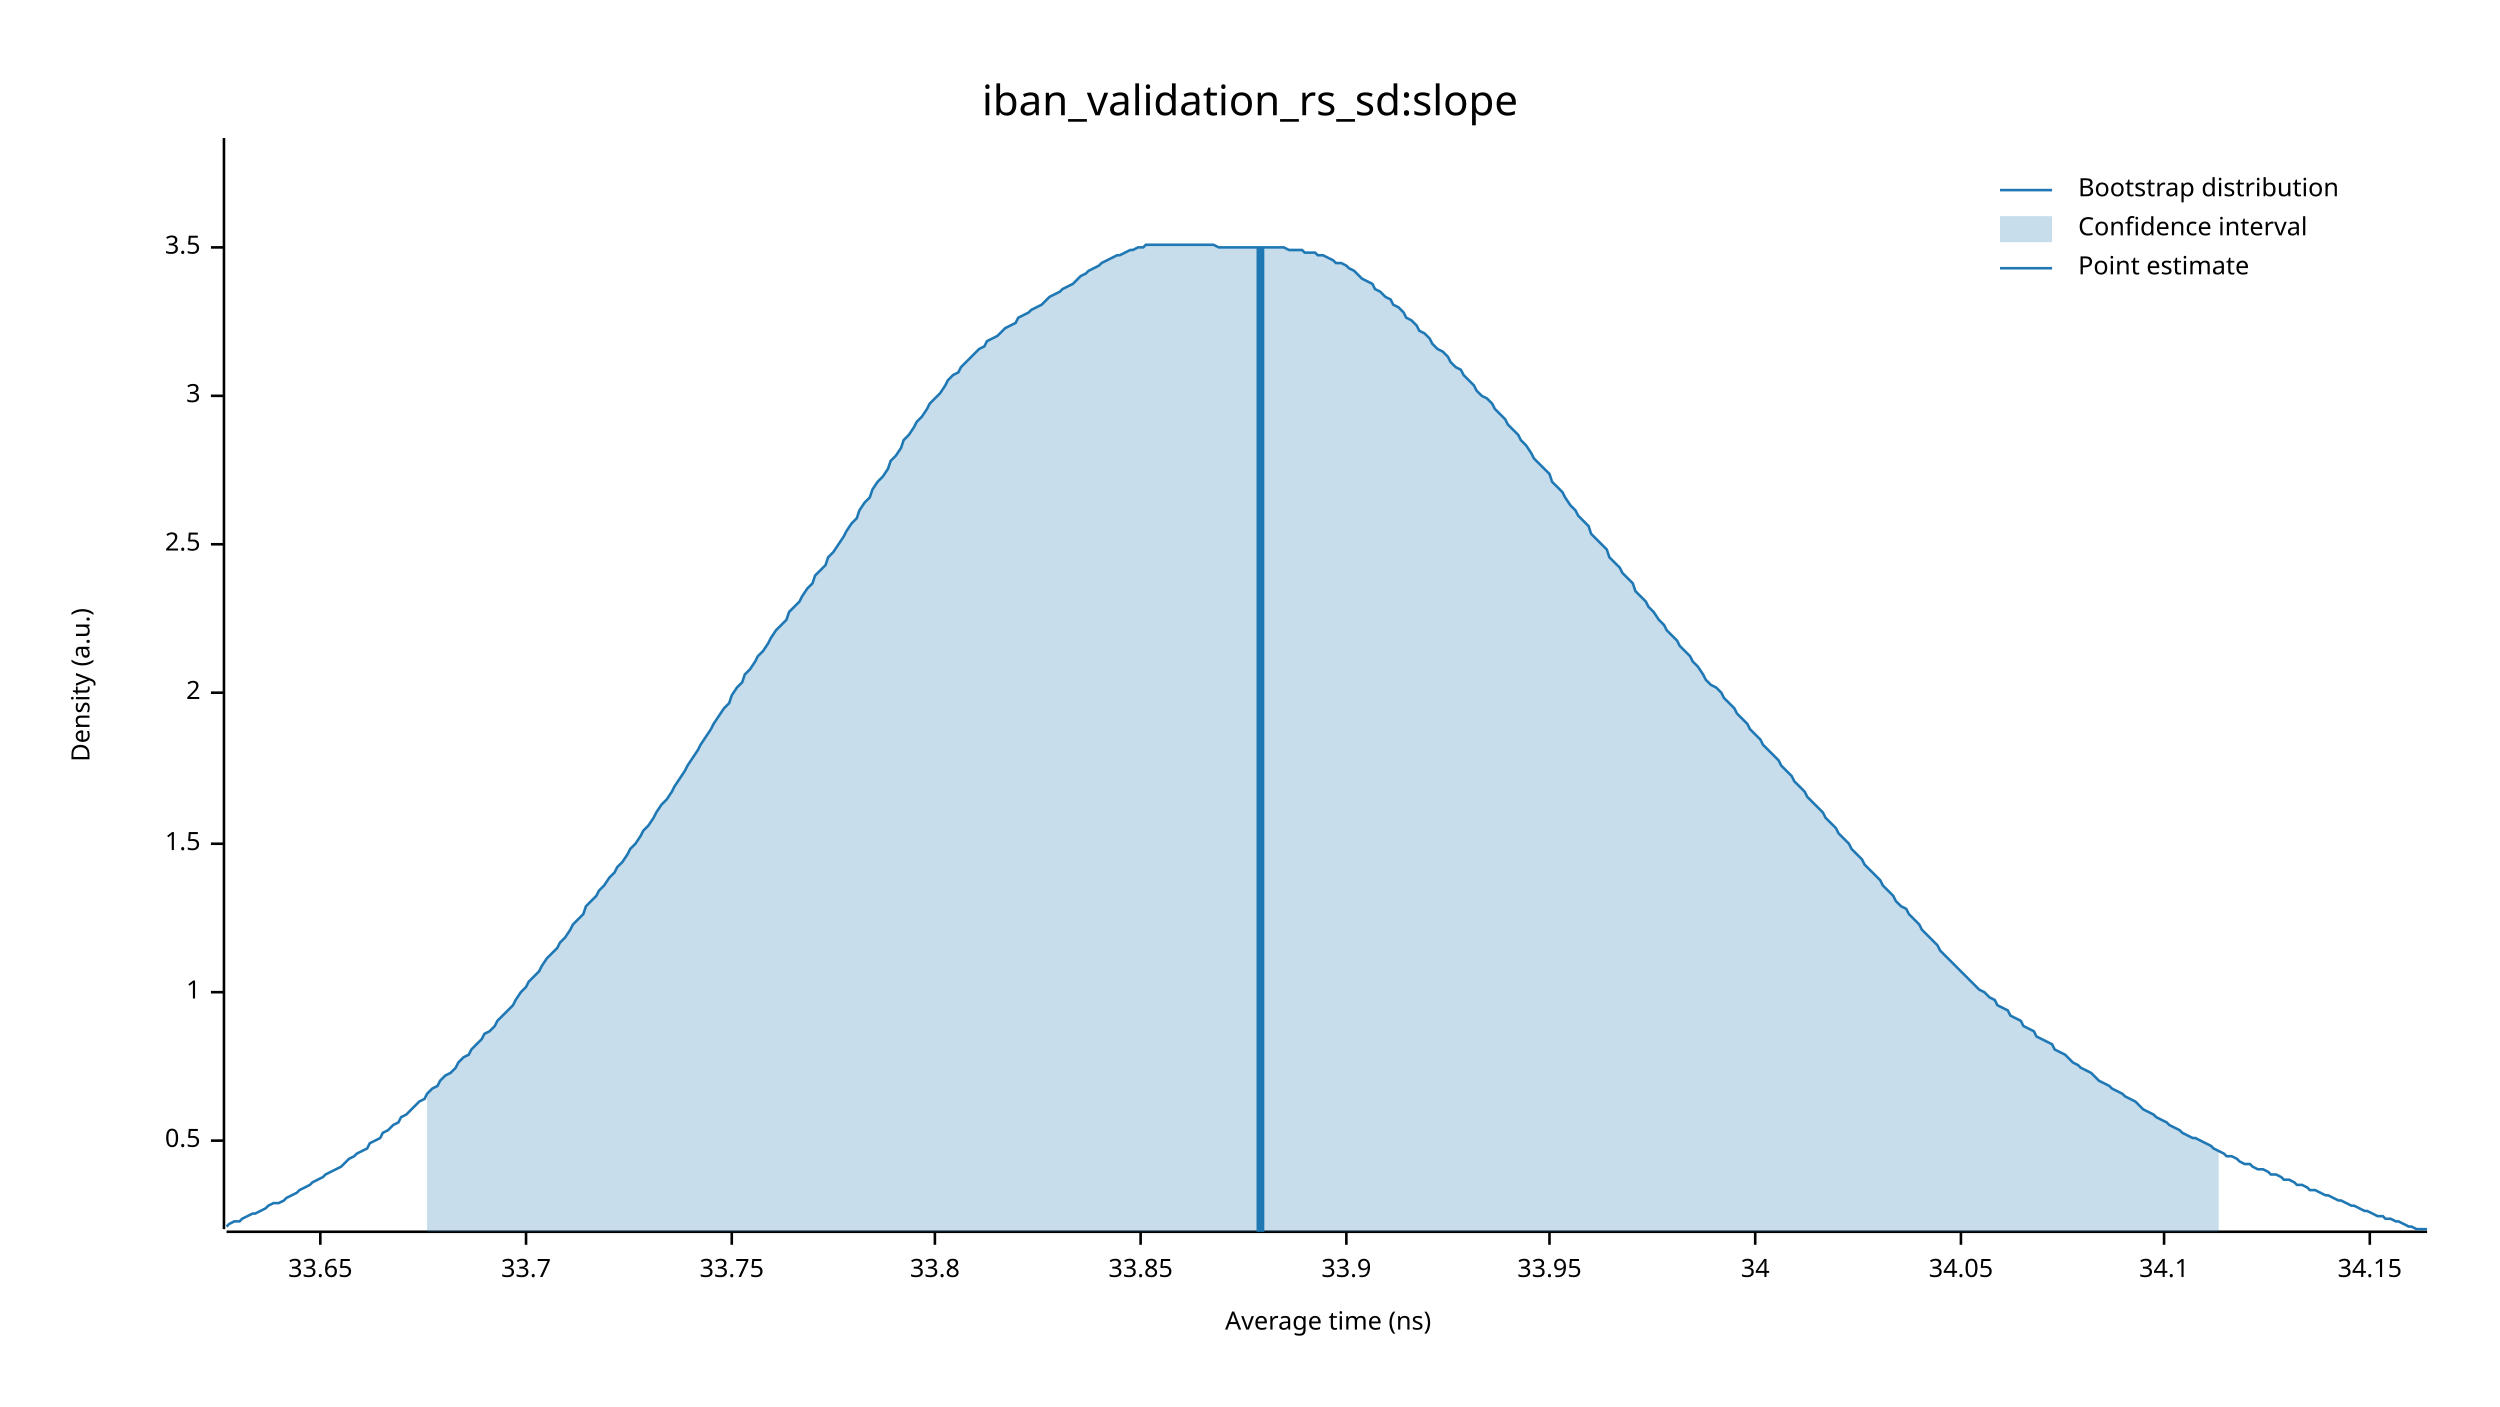
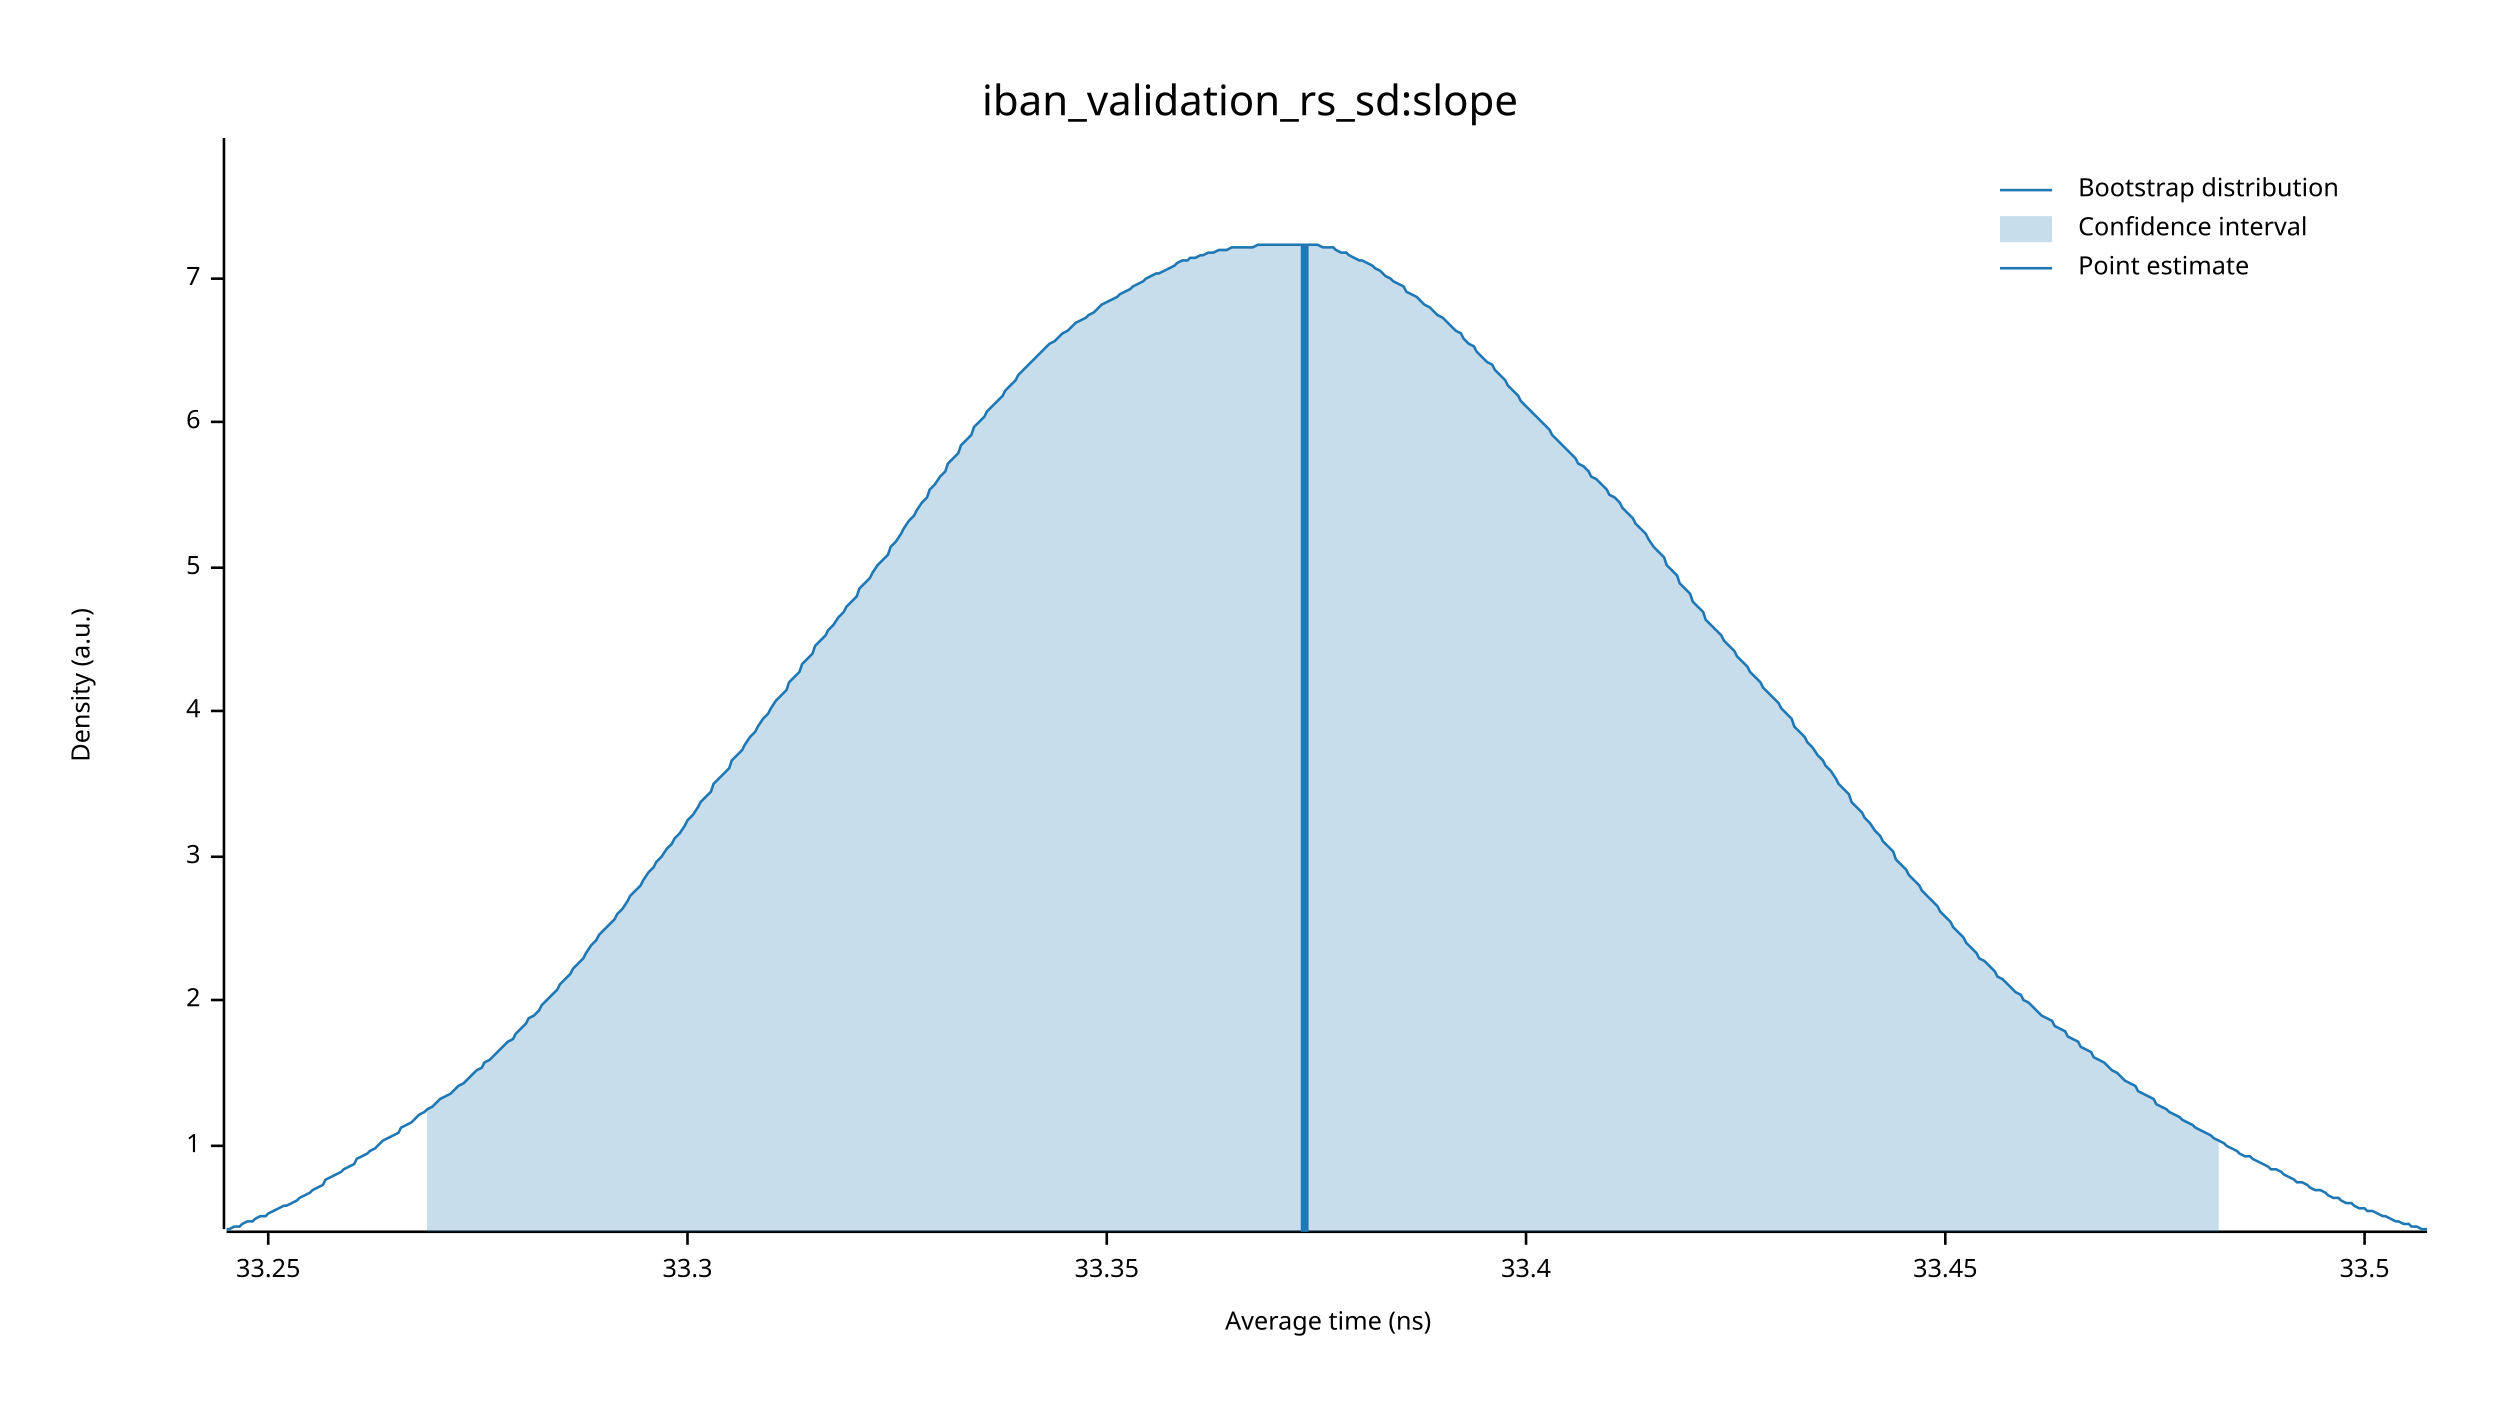
<svg xmlns="http://www.w3.org/2000/svg" width="960" height="540" viewBox="0 0 960 540">
  <text x="480" y="32" dy="0.76em" text-anchor="middle" font-family="sans-serif" font-size="16.129" opacity="1" fill="#000000">
iban_validation_rs_sd:slope
</text>
  <text x="27" y="263" dy="0.76em" text-anchor="middle" font-family="sans-serif" font-size="9.677" opacity="1" fill="#000000" transform="rotate(270, 27, 263)">
Density (a.u.)
</text>
  <text x="510" y="513" dy="-0.5ex" text-anchor="middle" font-family="sans-serif" font-size="9.677" opacity="1" fill="#000000">
Average time (ns)
</text>
  <polyline fill="none" opacity="1" stroke="#000000" stroke-width="1" points="86,53 86,472 " />
-   <text x="77" y="438" dy="0.5ex" text-anchor="end" font-family="sans-serif" font-size="9.677" opacity="1" fill="#000000">
- 0.5
- </text>
-   <polyline fill="none" opacity="1" stroke="#000000" stroke-width="1" points="81,438 86,438 " />
-   <text x="77" y="381" dy="0.5ex" text-anchor="end" font-family="sans-serif" font-size="9.677" opacity="1" fill="#000000">
+   <text x="77" y="440" dy="0.5ex" text-anchor="end" font-family="sans-serif" font-size="9.677" opacity="1" fill="#000000">
1
</text>
-   <polyline fill="none" opacity="1" stroke="#000000" stroke-width="1" points="81,381 86,381 " />
-   <text x="77" y="324" dy="0.5ex" text-anchor="end" font-family="sans-serif" font-size="9.677" opacity="1" fill="#000000">
- 1.5
- </text>
-   <polyline fill="none" opacity="1" stroke="#000000" stroke-width="1" points="81,324 86,324 " />
-   <text x="77" y="266" dy="0.5ex" text-anchor="end" font-family="sans-serif" font-size="9.677" opacity="1" fill="#000000">
+   <polyline fill="none" opacity="1" stroke="#000000" stroke-width="1" points="81,440 86,440 " />
+   <text x="77" y="384" dy="0.5ex" text-anchor="end" font-family="sans-serif" font-size="9.677" opacity="1" fill="#000000">
2
</text>
-   <polyline fill="none" opacity="1" stroke="#000000" stroke-width="1" points="81,266 86,266 " />
-   <text x="77" y="209" dy="0.5ex" text-anchor="end" font-family="sans-serif" font-size="9.677" opacity="1" fill="#000000">
- 2.5
- </text>
-   <polyline fill="none" opacity="1" stroke="#000000" stroke-width="1" points="81,209 86,209 " />
-   <text x="77" y="152" dy="0.5ex" text-anchor="end" font-family="sans-serif" font-size="9.677" opacity="1" fill="#000000">
+   <polyline fill="none" opacity="1" stroke="#000000" stroke-width="1" points="81,384 86,384 " />
+   <text x="77" y="329" dy="0.5ex" text-anchor="end" font-family="sans-serif" font-size="9.677" opacity="1" fill="#000000">
3
</text>
-   <polyline fill="none" opacity="1" stroke="#000000" stroke-width="1" points="81,152 86,152 " />
-   <text x="77" y="95" dy="0.5ex" text-anchor="end" font-family="sans-serif" font-size="9.677" opacity="1" fill="#000000">
- 3.5
+   <polyline fill="none" opacity="1" stroke="#000000" stroke-width="1" points="81,329 86,329 " />
+   <text x="77" y="273" dy="0.5ex" text-anchor="end" font-family="sans-serif" font-size="9.677" opacity="1" fill="#000000">
+ 4
</text>
-   <polyline fill="none" opacity="1" stroke="#000000" stroke-width="1" points="81,95 86,95 " />
+   <polyline fill="none" opacity="1" stroke="#000000" stroke-width="1" points="81,273 86,273 " />
+   <text x="77" y="218" dy="0.5ex" text-anchor="end" font-family="sans-serif" font-size="9.677" opacity="1" fill="#000000">
+ 5
+ </text>
+   <polyline fill="none" opacity="1" stroke="#000000" stroke-width="1" points="81,218 86,218 " />
+   <text x="77" y="162" dy="0.5ex" text-anchor="end" font-family="sans-serif" font-size="9.677" opacity="1" fill="#000000">
+ 6
+ </text>
+   <polyline fill="none" opacity="1" stroke="#000000" stroke-width="1" points="81,162 86,162 " />
+   <text x="77" y="107" dy="0.5ex" text-anchor="end" font-family="sans-serif" font-size="9.677" opacity="1" fill="#000000">
+ 7
+ </text>
+   <polyline fill="none" opacity="1" stroke="#000000" stroke-width="1" points="81,107 86,107 " />
  <polyline fill="none" opacity="1" stroke="#000000" stroke-width="1" points="87,473 932,473 " />
-   <text x="123" y="483" dy="0.76em" text-anchor="middle" font-family="sans-serif" font-size="9.677" opacity="1" fill="#000000">
- 33.65
+   <text x="103" y="483" dy="0.76em" text-anchor="middle" font-family="sans-serif" font-size="9.677" opacity="1" fill="#000000">
+ 33.25
</text>
-   <polyline fill="none" opacity="1" stroke="#000000" stroke-width="1" points="123,473 123,478 " />
-   <text x="202" y="483" dy="0.76em" text-anchor="middle" font-family="sans-serif" font-size="9.677" opacity="1" fill="#000000">
- 33.7
+   <polyline fill="none" opacity="1" stroke="#000000" stroke-width="1" points="103,473 103,478 " />
+   <text x="264" y="483" dy="0.76em" text-anchor="middle" font-family="sans-serif" font-size="9.677" opacity="1" fill="#000000">
+ 33.3
</text>
-   <polyline fill="none" opacity="1" stroke="#000000" stroke-width="1" points="202,473 202,478 " />
-   <text x="281" y="483" dy="0.76em" text-anchor="middle" font-family="sans-serif" font-size="9.677" opacity="1" fill="#000000">
- 33.75
+   <polyline fill="none" opacity="1" stroke="#000000" stroke-width="1" points="264,473 264,478 " />
+   <text x="425" y="483" dy="0.76em" text-anchor="middle" font-family="sans-serif" font-size="9.677" opacity="1" fill="#000000">
+ 33.35
</text>
-   <polyline fill="none" opacity="1" stroke="#000000" stroke-width="1" points="281,473 281,478 " />
-   <text x="359" y="483" dy="0.76em" text-anchor="middle" font-family="sans-serif" font-size="9.677" opacity="1" fill="#000000">
- 33.8
+   <polyline fill="none" opacity="1" stroke="#000000" stroke-width="1" points="425,473 425,478 " />
+   <text x="586" y="483" dy="0.76em" text-anchor="middle" font-family="sans-serif" font-size="9.677" opacity="1" fill="#000000">
+ 33.4
</text>
-   <polyline fill="none" opacity="1" stroke="#000000" stroke-width="1" points="359,473 359,478 " />
-   <text x="438" y="483" dy="0.76em" text-anchor="middle" font-family="sans-serif" font-size="9.677" opacity="1" fill="#000000">
- 33.85
+   <polyline fill="none" opacity="1" stroke="#000000" stroke-width="1" points="586,473 586,478 " />
+   <text x="747" y="483" dy="0.76em" text-anchor="middle" font-family="sans-serif" font-size="9.677" opacity="1" fill="#000000">
+ 33.45
</text>
-   <polyline fill="none" opacity="1" stroke="#000000" stroke-width="1" points="438,473 438,478 " />
-   <text x="517" y="483" dy="0.76em" text-anchor="middle" font-family="sans-serif" font-size="9.677" opacity="1" fill="#000000">
- 33.9
+   <polyline fill="none" opacity="1" stroke="#000000" stroke-width="1" points="747,473 747,478 " />
+   <text x="908" y="483" dy="0.76em" text-anchor="middle" font-family="sans-serif" font-size="9.677" opacity="1" fill="#000000">
+ 33.5
</text>
-   <polyline fill="none" opacity="1" stroke="#000000" stroke-width="1" points="517,473 517,478 " />
-   <text x="595" y="483" dy="0.76em" text-anchor="middle" font-family="sans-serif" font-size="9.677" opacity="1" fill="#000000">
- 33.95
- </text>
-   <polyline fill="none" opacity="1" stroke="#000000" stroke-width="1" points="595,473 595,478 " />
-   <text x="674" y="483" dy="0.76em" text-anchor="middle" font-family="sans-serif" font-size="9.677" opacity="1" fill="#000000">
- 34
- </text>
-   <polyline fill="none" opacity="1" stroke="#000000" stroke-width="1" points="674,473 674,478 " />
-   <text x="753" y="483" dy="0.76em" text-anchor="middle" font-family="sans-serif" font-size="9.677" opacity="1" fill="#000000">
- 34.05
- </text>
-   <polyline fill="none" opacity="1" stroke="#000000" stroke-width="1" points="753,473 753,478 " />
-   <text x="831" y="483" dy="0.76em" text-anchor="middle" font-family="sans-serif" font-size="9.677" opacity="1" fill="#000000">
- 34.1
- </text>
-   <polyline fill="none" opacity="1" stroke="#000000" stroke-width="1" points="831,473 831,478 " />
-   <text x="910" y="483" dy="0.76em" text-anchor="middle" font-family="sans-serif" font-size="9.677" opacity="1" fill="#000000">
- 34.15
- </text>
-   <polyline fill="none" opacity="1" stroke="#000000" stroke-width="1" points="910,473 910,478 " />
-   <polyline fill="none" opacity="1" stroke="#1F78B4" stroke-width="1" points="87,471 88,470 90,469 92,469 93,468 95,467 97,466 98,466 100,465 102,464 103,463 105,462 107,462 109,461 110,460 112,459 114,458 115,457 117,456 119,455 120,454 122,453 124,452 125,451 127,450 129,449 131,448 132,447 134,445 136,444 137,443 139,442 141,441 142,439 144,438 146,437 147,435 149,434 151,432 153,431 154,429 156,428 158,426 159,425 161,423 163,422 164,420 166,418 168,417 169,415 171,413 173,412 175,410 176,408 178,406 180,405 181,403 183,401 185,399 186,397 188,396 190,394 191,392 193,390 195,388 197,386 198,384 200,381 202,379 203,377 205,375 207,373 208,371 210,368 212,366 214,364 215,362 217,360 219,357 220,355 222,353 224,351 225,348 227,346 229,344 230,342 232,340 234,337 236,335 237,333 239,331 241,328 242,326 244,324 246,321 247,319 249,317 251,314 252,312 254,309 256,307 258,304 259,302 261,299 263,296 264,294 266,291 268,288 269,286 271,283 273,280 274,278 276,275 278,272 280,270 281,267 283,264 285,262 286,259 288,257 290,254 291,252 293,250 295,247 296,245 298,242 300,240 302,238 303,235 305,233 307,231 308,229 310,226 312,224 313,221 315,219 317,217 318,214 320,212 322,209 324,206 325,204 327,201 329,199 330,196 332,193 334,191 335,188 337,185 339,183 341,180 342,177 344,175 346,172 347,169 349,167 351,164 352,162 354,160 356,157 357,155 359,153 361,151 363,148 364,146 366,144 368,143 369,141 371,139 373,137 374,136 376,134 378,133 379,131 381,130 383,129 385,127 386,126 388,125 390,124 391,122 393,121 395,120 396,119 398,118 400,117 401,116 403,114 405,113 407,112 408,111 410,110 412,109 413,108 415,106 417,105 418,104 420,103 422,102 423,101 425,100 427,99 429,98 430,98 432,97 434,96 435,96 437,95 439,95 440,94 442,94 444,94 445,94 447,94 449,94 451,94 452,94 454,94 456,94 457,94 459,94 461,94 462,94 464,94 466,94 468,95 469,95 471,95 473,95 474,95 476,95 478,95 479,95 481,95 483,95 484,95 486,95 488,95 490,95 491,95 493,95 495,96 496,96 498,96 500,96 501,97 503,97 505,97 506,98 508,98 510,99 512,100 513,101 515,101 517,102 518,103 520,104 522,106 523,107 525,108 527,109 528,111 530,112 532,114 534,115 535,117 537,118 539,120 540,122 542,123 544,125 545,127 547,128 549,130 550,132 552,134 554,135 556,137 557,139 559,141 561,142 562,144 564,146 566,148 567,150 569,152 571,153 573,155 574,157 576,159 578,161 579,163 581,165 583,167 584,169 586,171 588,174 589,176 591,178 593,180 595,182 596,185 598,187 600,189 601,191 603,194 605,196 606,198 608,200 610,202 611,205 613,207 615,209 617,211 618,214 620,216 622,218 623,220 625,222 627,224 628,227 630,229 632,231 633,233 635,235 637,238 639,240 640,242 642,244 644,246 645,248 647,250 649,252 650,254 652,256 654,259 655,261 657,263 659,264 661,266 662,268 664,270 666,272 667,274 669,276 671,278 672,280 674,282 676,284 677,286 679,288 681,290 683,292 684,294 686,296 688,298 689,300 691,302 693,304 694,306 696,308 698,310 700,312 701,314 703,316 705,318 706,320 708,322 710,324 711,326 713,328 715,330 716,332 718,334 720,336 722,338 723,340 725,342 727,344 728,346 730,348 732,349 733,351 735,353 737,355 738,357 740,359 742,361 744,363 745,365 747,367 749,369 750,370 752,372 754,374 755,375 757,377 759,379 760,380 762,381 764,383 766,384 767,386 769,387 771,388 772,390 774,391 776,392 777,394 779,395 781,396 782,398 784,399 786,400 788,401 789,403 791,404 793,405 794,406 796,408 798,409 799,410 801,411 803,412 804,413 806,415 808,416 810,417 811,418 813,419 815,420 816,421 818,422 820,423 821,424 823,426 825,427 827,428 828,429 830,430 832,431 833,432 835,433 837,434 838,435 840,436 842,437 843,437 845,438 847,439 849,440 850,441 852,442 854,443 855,444 857,444 859,445 860,446 862,447 864,447 865,448 867,449 869,449 871,450 872,451 874,451 876,452 877,453 879,453 881,454 882,455 884,455 886,456 887,457 889,457 891,458 893,459 894,459 896,460 898,461 899,461 901,462 903,463 904,463 906,464 908,465 909,465 911,466 913,467 915,467 916,468 918,468 920,469 921,469 923,470 925,471 926,471 928,472 930,472 932,472 " />
-   <polygon opacity="0.25" fill="#1F78B4" points="164,420 166,418 168,417 169,415 171,413 173,412 175,410 176,408 178,406 180,405 181,403 183,401 185,399 186,397 188,396 190,394 191,392 193,390 195,388 197,386 198,384 200,381 202,379 203,377 205,375 207,373 208,371 210,368 212,366 214,364 215,362 217,360 219,357 220,355 222,353 224,351 225,348 227,346 229,344 230,342 232,340 234,337 236,335 237,333 239,331 241,328 242,326 244,324 246,321 247,319 249,317 251,314 252,312 254,309 256,307 258,304 259,302 261,299 263,296 264,294 266,291 268,288 269,286 271,283 273,280 274,278 276,275 278,272 280,270 281,267 283,264 285,262 286,259 288,257 290,254 291,252 293,250 295,247 296,245 298,242 300,240 302,238 303,235 305,233 307,231 308,229 310,226 312,224 313,221 315,219 317,217 318,214 320,212 322,209 324,206 325,204 327,201 329,199 330,196 332,193 334,191 335,188 337,185 339,183 341,180 342,177 344,175 346,172 347,169 349,167 351,164 352,162 354,160 356,157 357,155 359,153 361,151 363,148 364,146 366,144 368,143 369,141 371,139 373,137 374,136 376,134 378,133 379,131 381,130 383,129 385,127 386,126 388,125 390,124 391,122 393,121 395,120 396,119 398,118 400,117 401,116 403,114 405,113 407,112 408,111 410,110 412,109 413,108 415,106 417,105 418,104 420,103 422,102 423,101 425,100 427,99 429,98 430,98 432,97 434,96 435,96 437,95 439,95 440,94 442,94 444,94 445,94 447,94 449,94 451,94 452,94 454,94 456,94 457,94 459,94 461,94 462,94 464,94 466,94 468,95 469,95 471,95 473,95 474,95 476,95 478,95 479,95 481,95 483,95 484,95 486,95 488,95 490,95 491,95 493,95 495,96 496,96 498,96 500,96 501,97 503,97 505,97 506,98 508,98 510,99 512,100 513,101 515,101 517,102 518,103 520,104 522,106 523,107 525,108 527,109 528,111 530,112 532,114 534,115 535,117 537,118 539,120 540,122 542,123 544,125 545,127 547,128 549,130 550,132 552,134 554,135 556,137 557,139 559,141 561,142 562,144 564,146 566,148 567,150 569,152 571,153 573,155 574,157 576,159 578,161 579,163 581,165 583,167 584,169 586,171 588,174 589,176 591,178 593,180 595,182 596,185 598,187 600,189 601,191 603,194 605,196 606,198 608,200 610,202 611,205 613,207 615,209 617,211 618,214 620,216 622,218 623,220 625,222 627,224 628,227 630,229 632,231 633,233 635,235 637,238 639,240 640,242 642,244 644,246 645,248 647,250 649,252 650,254 652,256 654,259 655,261 657,263 659,264 661,266 662,268 664,270 666,272 667,274 669,276 671,278 672,280 674,282 676,284 677,286 679,288 681,290 683,292 684,294 686,296 688,298 689,300 691,302 693,304 694,306 696,308 698,310 700,312 701,314 703,316 705,318 706,320 708,322 710,324 711,326 713,328 715,330 716,332 718,334 720,336 722,338 723,340 725,342 727,344 728,346 730,348 732,349 733,351 735,353 737,355 738,357 740,359 742,361 744,363 745,365 747,367 749,369 750,370 752,372 754,374 755,375 757,377 759,379 760,380 762,381 764,383 766,384 767,386 769,387 771,388 772,390 774,391 776,392 777,394 779,395 781,396 782,398 784,399 786,400 788,401 789,403 791,404 793,405 794,406 796,408 798,409 799,410 801,411 803,412 804,413 806,415 808,416 810,417 811,418 813,419 815,420 816,421 818,422 820,423 821,424 823,426 825,427 827,428 828,429 830,430 832,431 833,432 835,433 837,434 838,435 840,436 842,437 843,437 845,438 847,439 849,440 850,441 852,442 852,473 164,473 " />
-   <polyline fill="none" opacity="1" stroke="#1F78B4" stroke-width="3" points="484,473 484,95 " />
+   <polyline fill="none" opacity="1" stroke="#000000" stroke-width="1" points="908,473 908,478 " />
+   <polyline fill="none" opacity="1" stroke="#1F78B4" stroke-width="1" points="87,472 88,472 90,471 92,471 93,470 95,469 97,469 98,468 100,467 102,467 103,466 105,465 107,464 109,463 110,463 112,462 114,461 115,460 117,459 119,458 120,457 122,456 124,455 125,453 127,452 129,451 131,450 132,449 134,448 136,447 137,445 139,444 141,443 142,442 144,441 146,439 147,438 149,437 151,436 153,435 154,433 156,432 158,431 159,430 161,428 163,427 164,426 166,425 168,423 169,422 171,421 173,420 175,418 176,417 178,416 180,414 181,413 183,411 185,410 186,408 188,407 190,405 191,404 193,402 195,400 197,399 198,397 200,395 202,393 203,391 205,390 207,388 208,386 210,384 212,382 214,380 215,378 217,376 219,374 220,372 222,370 224,368 225,366 227,363 229,361 230,359 232,357 234,355 236,353 237,351 239,349 241,346 242,344 244,342 246,340 247,338 249,335 251,333 252,331 254,329 256,326 258,324 259,322 261,320 263,317 264,315 266,313 268,310 269,308 271,306 273,304 274,301 276,299 278,297 280,295 281,292 283,290 285,288 286,286 288,283 290,281 291,279 293,276 295,274 296,272 298,269 300,267 302,265 303,262 305,260 307,258 308,255 310,253 312,251 313,248 315,246 317,244 318,242 320,240 322,237 324,235 325,233 327,231 329,229 330,226 332,224 334,222 335,220 337,217 339,215 341,213 342,210 344,208 346,205 347,203 349,200 351,198 352,196 354,193 356,191 357,188 359,186 361,183 363,181 364,178 366,176 368,174 369,171 371,169 373,167 374,164 376,162 378,160 379,158 381,156 383,154 385,152 386,150 388,148 390,146 391,144 393,142 395,140 396,139 398,137 400,135 401,134 403,132 405,131 407,129 408,128 410,127 412,125 413,124 415,123 417,122 418,121 420,120 422,118 423,117 425,116 427,115 429,114 430,113 432,112 434,111 435,110 437,109 439,108 440,107 442,106 444,105 445,105 447,104 449,103 451,102 452,101 454,100 456,100 457,99 459,99 461,98 462,98 464,97 466,97 468,96 469,96 471,96 473,95 474,95 476,95 478,95 479,95 481,95 483,94 484,94 486,94 488,94 490,94 491,94 493,94 495,94 496,94 498,94 500,94 501,94 503,94 505,94 506,94 508,95 510,95 512,95 513,96 515,97 517,97 518,98 520,99 522,100 523,100 525,101 527,102 528,103 530,104 532,106 534,107 535,108 537,109 539,110 540,112 542,113 544,114 545,115 547,117 549,118 550,119 552,121 554,122 556,124 557,125 559,127 561,128 562,130 564,132 566,133 567,135 569,137 571,139 573,140 574,142 576,144 578,146 579,148 581,150 583,152 584,154 586,156 588,158 589,159 591,161 593,163 595,165 596,167 598,169 600,171 601,172 603,174 605,176 606,178 608,179 610,181 611,183 613,184 615,186 617,188 618,190 620,191 622,193 623,195 625,197 627,199 628,201 630,203 632,205 633,207 635,210 637,212 639,214 640,217 642,219 644,221 645,224 647,226 649,228 650,231 652,233 654,235 655,238 657,240 659,242 661,244 662,246 664,248 666,250 667,252 669,254 671,256 672,258 674,260 676,262 677,264 679,266 681,268 683,270 684,272 686,274 688,276 689,279 691,281 693,283 694,285 696,287 698,290 700,292 701,294 703,296 705,299 706,301 708,303 710,305 711,308 713,310 715,312 716,314 718,316 720,319 722,321 723,323 725,325 727,327 728,330 730,332 732,334 733,336 735,338 737,340 738,342 740,344 742,346 744,348 745,350 747,352 749,354 750,356 752,358 754,360 755,362 757,364 759,366 760,368 762,369 764,371 766,373 767,375 769,376 771,378 772,379 774,381 776,382 777,384 779,385 781,387 782,388 784,390 786,391 788,392 789,394 791,395 793,396 794,398 796,399 798,400 799,402 801,403 803,404 804,406 806,407 808,408 810,410 811,411 813,412 815,414 816,415 818,416 820,417 821,419 823,420 825,421 827,422 828,424 830,425 832,426 833,427 835,428 837,429 838,430 840,431 842,432 843,433 845,434 847,435 849,436 850,437 852,438 854,439 855,440 857,441 859,442 860,443 862,444 864,444 865,445 867,446 869,447 871,448 872,449 874,449 876,450 877,451 879,452 881,453 882,454 884,454 886,455 887,456 889,457 891,457 893,458 894,459 896,460 898,460 899,461 901,462 903,462 904,463 906,464 908,464 909,465 911,465 913,466 915,467 916,467 918,468 920,469 921,469 923,470 925,470 926,471 928,471 930,472 932,472 " />
+   <polygon opacity="0.25" fill="#1F78B4" points="164,426 166,425 168,423 169,422 171,421 173,420 175,418 176,417 178,416 180,414 181,413 183,411 185,410 186,408 188,407 190,405 191,404 193,402 195,400 197,399 198,397 200,395 202,393 203,391 205,390 207,388 208,386 210,384 212,382 214,380 215,378 217,376 219,374 220,372 222,370 224,368 225,366 227,363 229,361 230,359 232,357 234,355 236,353 237,351 239,349 241,346 242,344 244,342 246,340 247,338 249,335 251,333 252,331 254,329 256,326 258,324 259,322 261,320 263,317 264,315 266,313 268,310 269,308 271,306 273,304 274,301 276,299 278,297 280,295 281,292 283,290 285,288 286,286 288,283 290,281 291,279 293,276 295,274 296,272 298,269 300,267 302,265 303,262 305,260 307,258 308,255 310,253 312,251 313,248 315,246 317,244 318,242 320,240 322,237 324,235 325,233 327,231 329,229 330,226 332,224 334,222 335,220 337,217 339,215 341,213 342,210 344,208 346,205 347,203 349,200 351,198 352,196 354,193 356,191 357,188 359,186 361,183 363,181 364,178 366,176 368,174 369,171 371,169 373,167 374,164 376,162 378,160 379,158 381,156 383,154 385,152 386,150 388,148 390,146 391,144 393,142 395,140 396,139 398,137 400,135 401,134 403,132 405,131 407,129 408,128 410,127 412,125 413,124 415,123 417,122 418,121 420,120 422,118 423,117 425,116 427,115 429,114 430,113 432,112 434,111 435,110 437,109 439,108 440,107 442,106 444,105 445,105 447,104 449,103 451,102 452,101 454,100 456,100 457,99 459,99 461,98 462,98 464,97 466,97 468,96 469,96 471,96 473,95 474,95 476,95 478,95 479,95 481,95 483,94 484,94 486,94 488,94 490,94 491,94 493,94 495,94 496,94 498,94 500,94 501,94 503,94 505,94 506,94 508,95 510,95 512,95 513,96 515,97 517,97 518,98 520,99 522,100 523,100 525,101 527,102 528,103 530,104 532,106 534,107 535,108 537,109 539,110 540,112 542,113 544,114 545,115 547,117 549,118 550,119 552,121 554,122 556,124 557,125 559,127 561,128 562,130 564,132 566,133 567,135 569,137 571,139 573,140 574,142 576,144 578,146 579,148 581,150 583,152 584,154 586,156 588,158 589,159 591,161 593,163 595,165 596,167 598,169 600,171 601,172 603,174 605,176 606,178 608,179 610,181 611,183 613,184 615,186 617,188 618,190 620,191 622,193 623,195 625,197 627,199 628,201 630,203 632,205 633,207 635,210 637,212 639,214 640,217 642,219 644,221 645,224 647,226 649,228 650,231 652,233 654,235 655,238 657,240 659,242 661,244 662,246 664,248 666,250 667,252 669,254 671,256 672,258 674,260 676,262 677,264 679,266 681,268 683,270 684,272 686,274 688,276 689,279 691,281 693,283 694,285 696,287 698,290 700,292 701,294 703,296 705,299 706,301 708,303 710,305 711,308 713,310 715,312 716,314 718,316 720,319 722,321 723,323 725,325 727,327 728,330 730,332 732,334 733,336 735,338 737,340 738,342 740,344 742,346 744,348 745,350 747,352 749,354 750,356 752,358 754,360 755,362 757,364 759,366 760,368 762,369 764,371 766,373 767,375 769,376 771,378 772,379 774,381 776,382 777,384 779,385 781,387 782,388 784,390 786,391 788,392 789,394 791,395 793,396 794,398 796,399 798,400 799,402 801,403 803,404 804,406 806,407 808,408 810,410 811,411 813,412 815,414 816,415 818,416 820,417 821,419 823,420 825,421 827,422 828,424 830,425 832,426 833,427 835,428 837,429 838,430 840,431 842,432 843,433 845,434 847,435 849,436 850,437 852,438 852,473 164,473 " />
+   <polyline fill="none" opacity="1" stroke="#1F78B4" stroke-width="3" points="501,473 501,94 " />
  <text x="798" y="68" dy="0.76em" text-anchor="start" font-family="sans-serif" font-size="9.677" opacity="1" fill="#000000">
Bootstrap distribution
</text>
  <text x="798" y="83" dy="0.76em" text-anchor="start" font-family="sans-serif" font-size="9.677" opacity="1" fill="#000000">
Confidence interval
</text>
  <text x="798" y="98" dy="0.76em" text-anchor="start" font-family="sans-serif" font-size="9.677" opacity="1" fill="#000000">
Point estimate
</text>
  <polyline fill="none" opacity="1" stroke="#1F78B4" stroke-width="1" points="768,73 788,73 " />
  <rect x="768" y="83" width="20" height="10" opacity="0.25" fill="#1F78B4" stroke="none" />
  <polyline fill="none" opacity="1" stroke="#1F78B4" stroke-width="1" points="768,103 788,103 " />
</svg>
